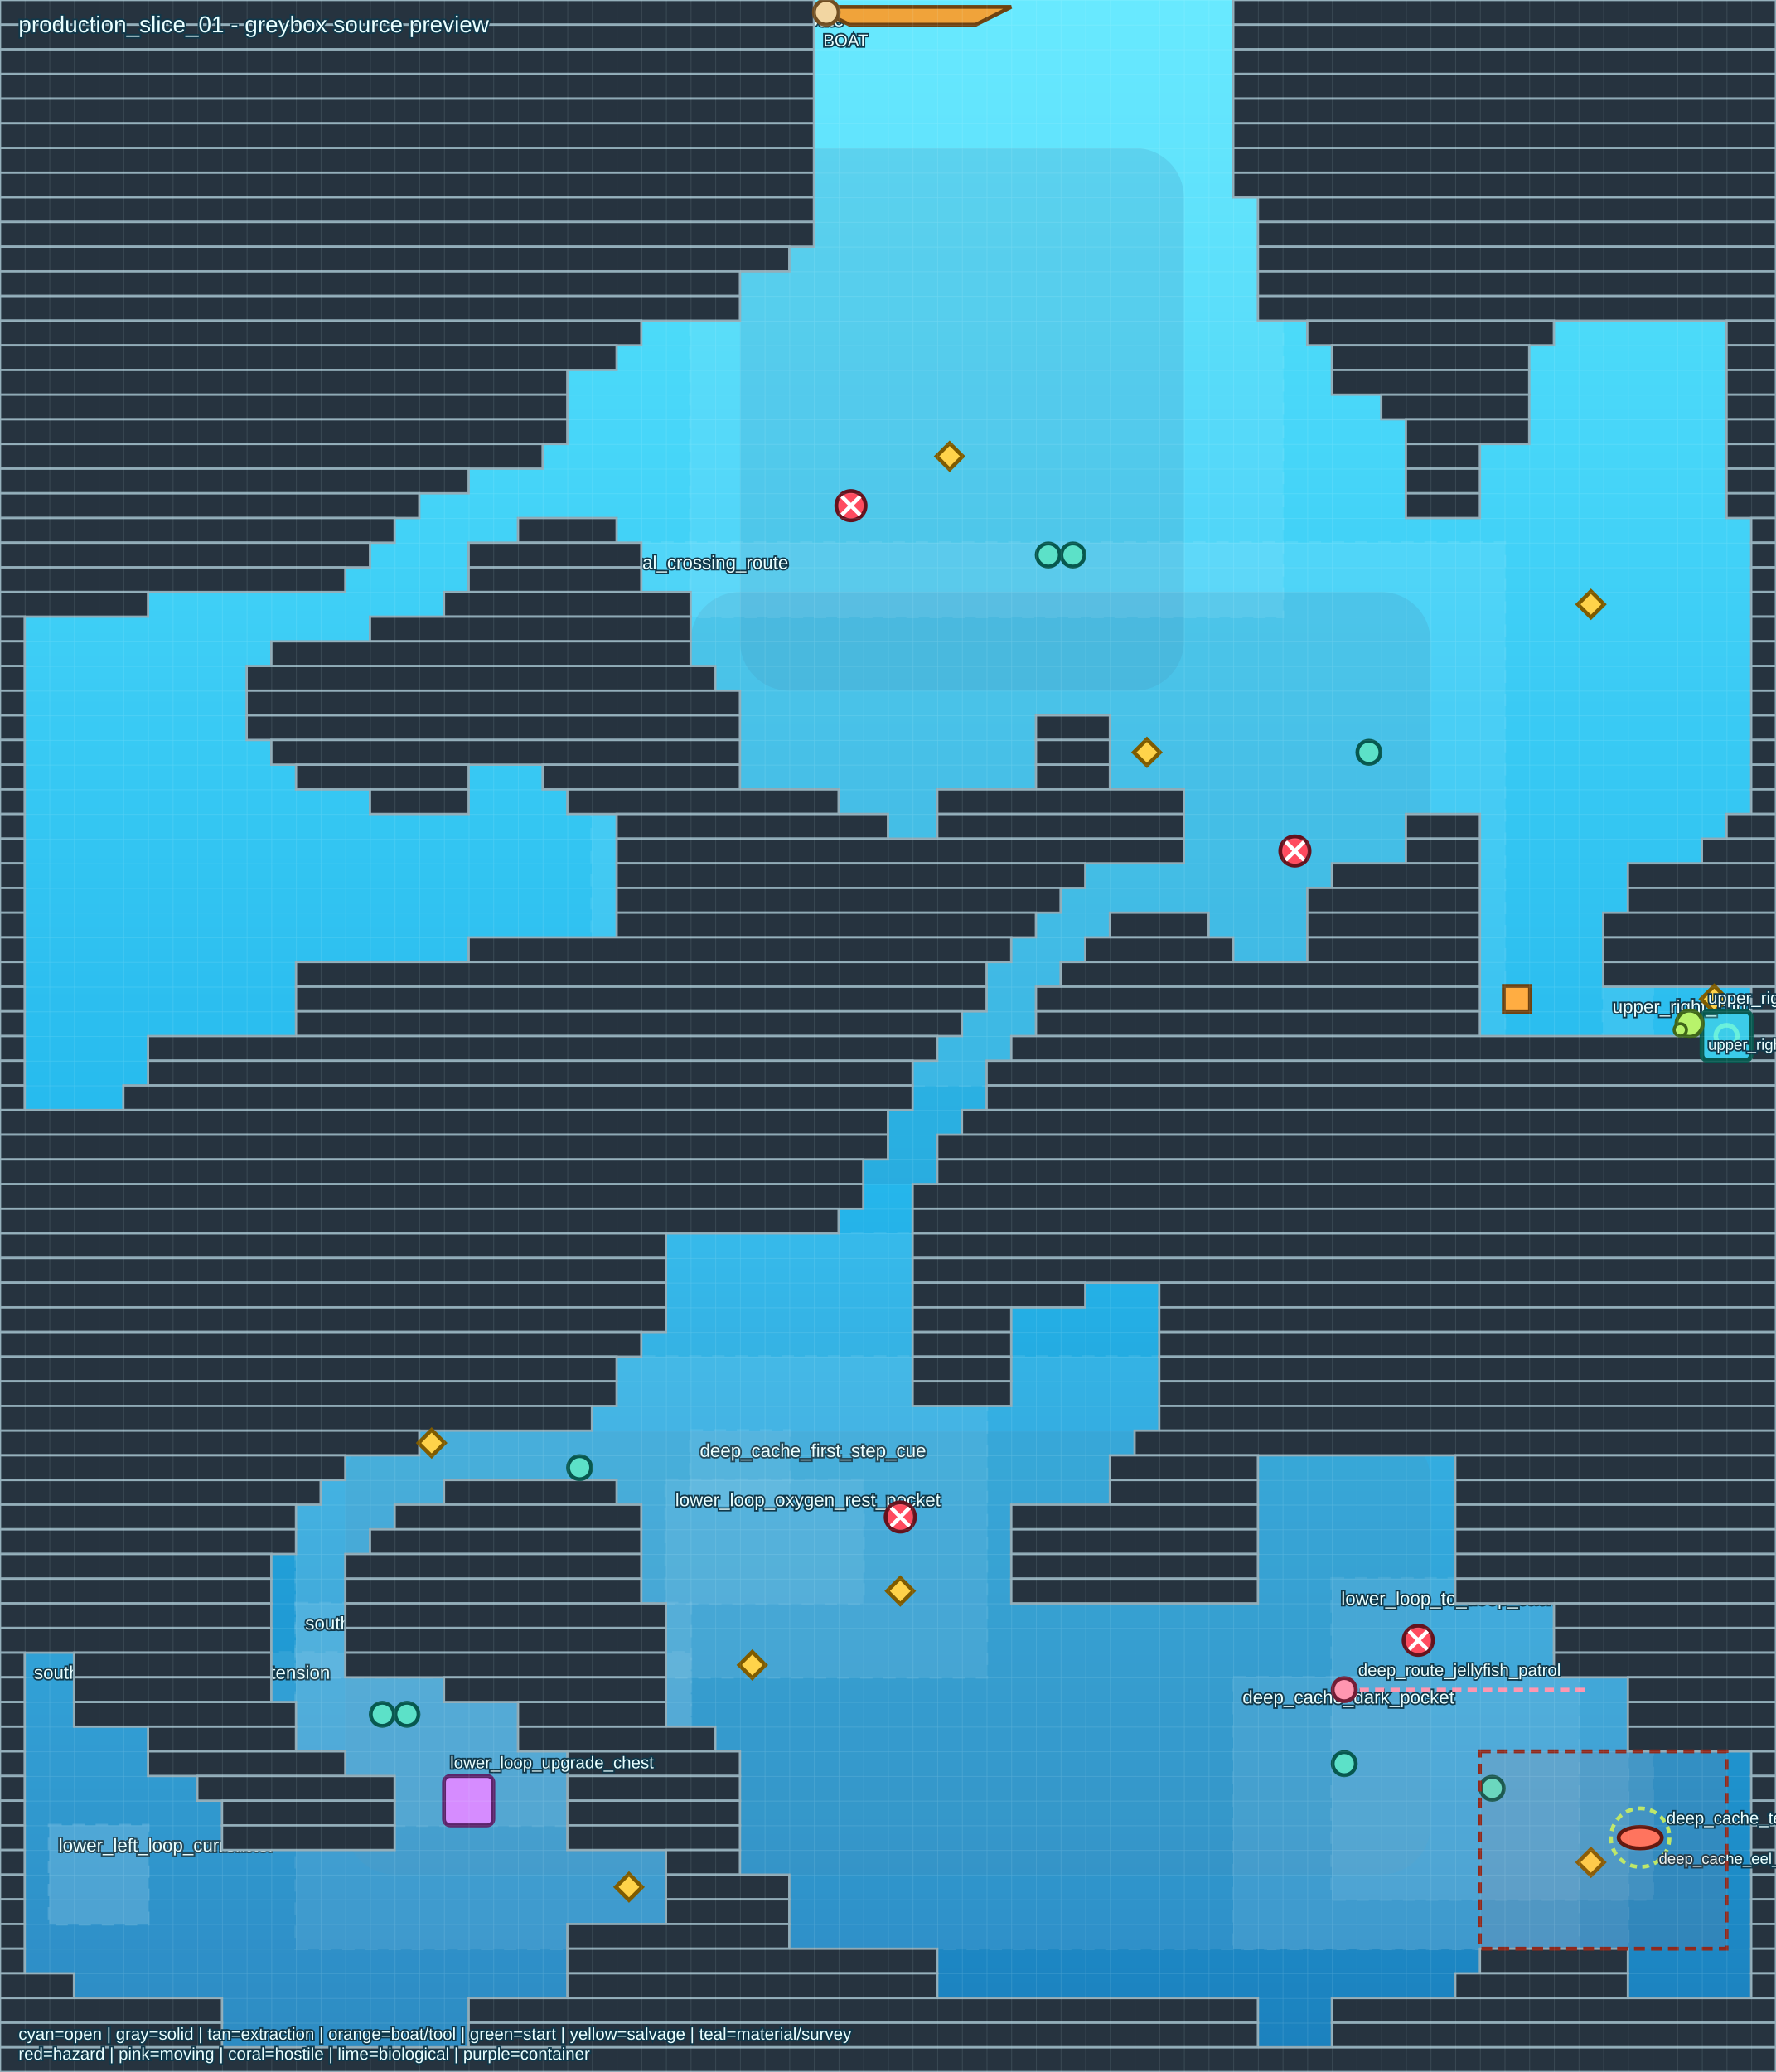
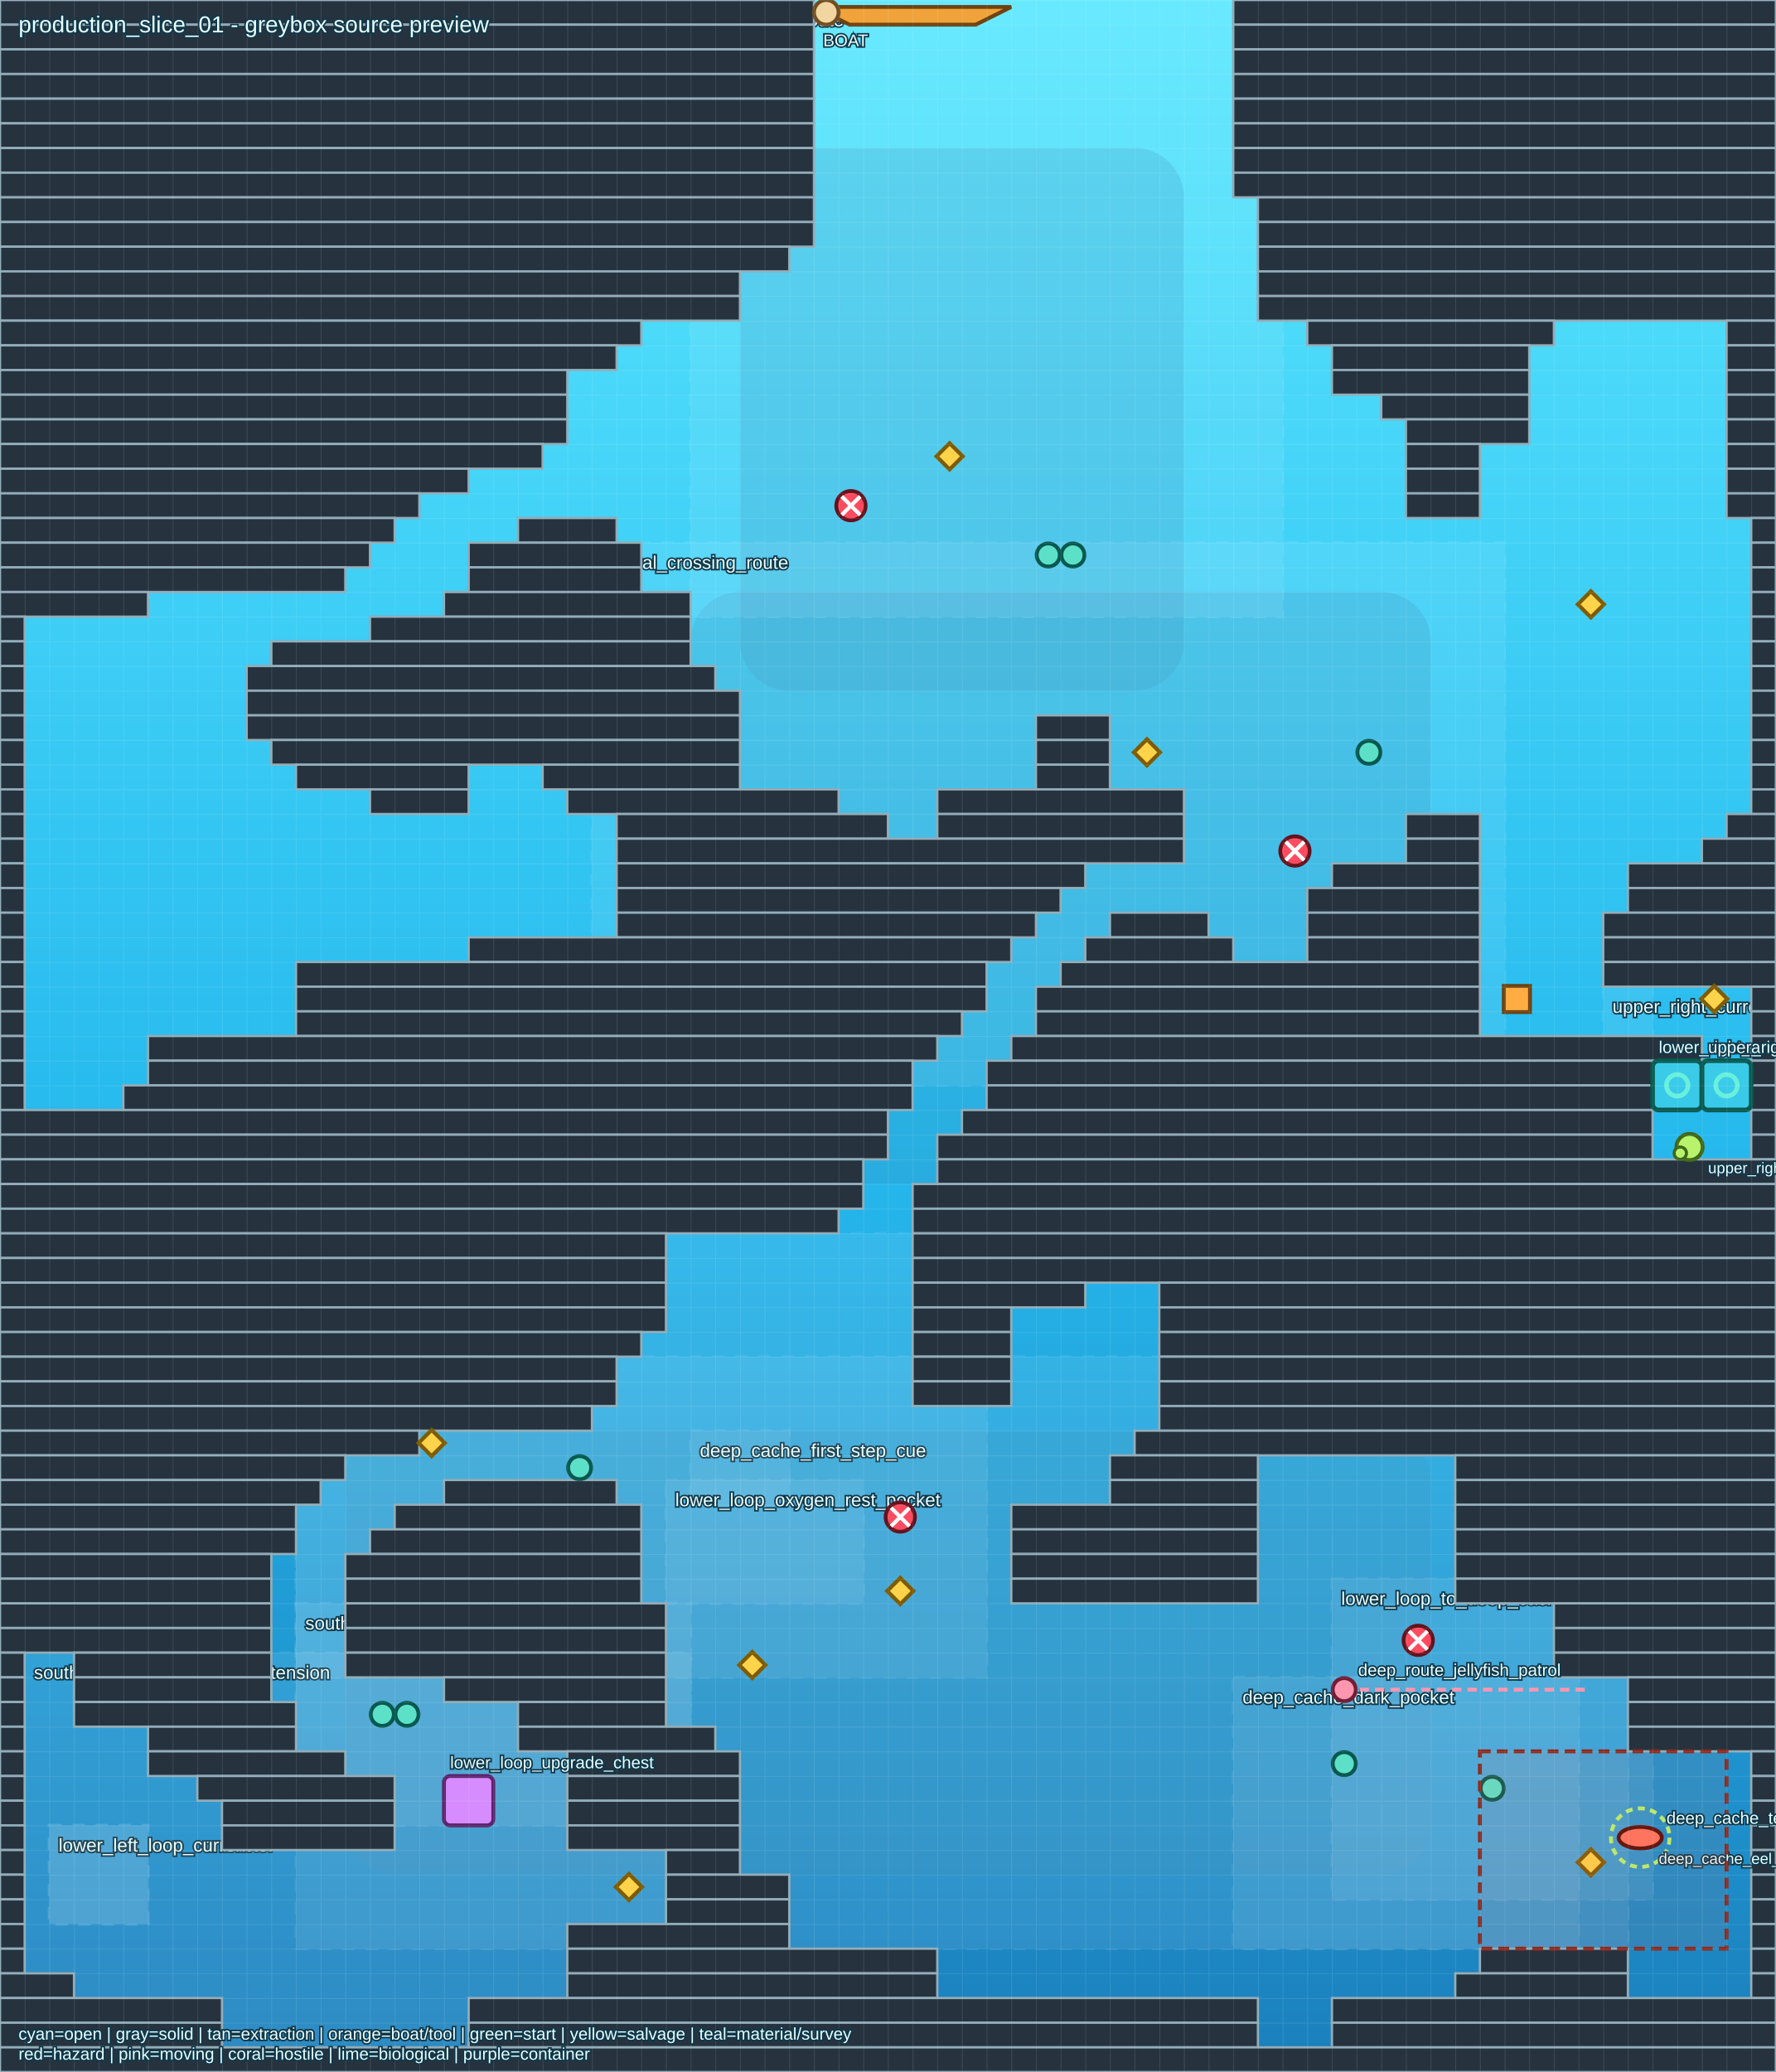
<svg xmlns="http://www.w3.org/2000/svg" viewBox="0 0 2304 2688" width="2304" height="2688">
  <defs>
    <linearGradient id="water" x1="0" y1="0" x2="0" y2="1">
      <stop offset="0%" stop-color="#4ee6ff" />
      <stop offset="55%" stop-color="#13b3ec" />
      <stop offset="100%" stop-color="#0874b7" />
    </linearGradient>
    <pattern id="grid" width="32" height="32" patternUnits="userSpaceOnUse">
      <path d="M 32 0 L 0 0 0 32" fill="none" stroke="#d8f7ff" stroke-width="1" opacity="0.22" />
    </pattern>
  </defs>
  <rect x="0" y="0" width="2304" height="2688" fill="url(#water)" />
  <rect x="960" y="192" width="576" height="704" rx="64" fill="#237fad" opacity="0.22" />
  <rect x="896" y="768" width="960" height="768" rx="64" fill="#237fad" opacity="0.22" />
  <rect x="448" y="1856" width="1408" height="576" rx="64" fill="#237fad" opacity="0.22" />
  <rect x="0" y="0" width="2304" height="2688" fill="#ffffff" opacity="0.08" stroke="#ffffff" stroke-width="4" stroke-dasharray="16 14" />
  <text x="12.0" y="34.0" fill="#eaffff" font-family="Arial, sans-serif" font-size="24" paint-order="stroke" stroke="#10384a" stroke-width="4">production_slice_bounds</text>
  <rect x="896" y="0" width="768" height="800" fill="#ffffff" opacity="0.08" stroke="#ffffff" stroke-width="4" stroke-dasharray="16 14" />
  <text x="908.0" y="34.0" fill="#eaffff" font-family="Arial, sans-serif" font-size="24" paint-order="stroke" stroke="#10384a" stroke-width="4">entry_shaft_route</text>
  <rect x="768" y="704" width="1184" height="704" fill="#ffffff" opacity="0.08" stroke="#ffffff" stroke-width="4" stroke-dasharray="16 14" />
  <text x="780.0" y="738.0" fill="#eaffff" font-family="Arial, sans-serif" font-size="24" paint-order="stroke" stroke="#10384a" stroke-width="4">central_crossing_route</text>
  <rect x="384" y="1760" width="1664" height="768" fill="#ffffff" opacity="0.08" stroke="#ffffff" stroke-width="4" stroke-dasharray="16 14" />
  <text x="396.0" y="1794.0" fill="#eaffff" font-family="Arial, sans-serif" font-size="24" paint-order="stroke" stroke="#10384a" stroke-width="4">lower_loop_route</text>
  <rect x="64" y="2368" width="128" height="128" fill="#ffffff" opacity="0.08" stroke="#ffffff" stroke-width="4" stroke-dasharray="16 14" />
  <text x="76.0" y="2402.0" fill="#eaffff" font-family="Arial, sans-serif" font-size="24" paint-order="stroke" stroke="#10384a" stroke-width="4">lower_left_loop_connector</text>
  <rect x="64" y="2368" width="128" height="128" fill="#ffffff" opacity="0.08" stroke="#ffffff" stroke-width="4" stroke-dasharray="16 14" />
  <text x="76.0" y="2402.0" fill="#eaffff" font-family="Arial, sans-serif" font-size="24" paint-order="stroke" stroke="#10384a" stroke-width="4">lower_left_loop_current</text>
  <rect x="2080" y="1280" width="64" height="64" fill="#ffffff" opacity="0.08" stroke="#ffffff" stroke-width="4" stroke-dasharray="16 14" />
  <text x="2092.0" y="1314.0" fill="#eaffff" font-family="Arial, sans-serif" font-size="24" paint-order="stroke" stroke="#10384a" stroke-width="4">upper_right_current_pocket_gate</text>
  <rect x="896" y="1856" width="128" height="96" fill="#ffffff" opacity="0.08" stroke="#ffffff" stroke-width="4" stroke-dasharray="16 14" />
  <text x="908.0" y="1890.0" fill="#eaffff" font-family="Arial, sans-serif" font-size="24" paint-order="stroke" stroke="#10384a" stroke-width="4">deep_cache_first_step_cue</text>
  <rect x="384" y="1600" width="896" height="576" fill="#ffffff" opacity="0.08" stroke="#ffffff" stroke-width="4" stroke-dasharray="16 14" />
  <text x="396.0" y="1634.0" fill="#eaffff" font-family="Arial, sans-serif" font-size="24" paint-order="stroke" stroke="#10384a" stroke-width="4">return_pressure_to_boat</text>
  <rect x="864" y="1920" width="256" height="160" fill="#ffffff" opacity="0.08" stroke="#ffffff" stroke-width="4" stroke-dasharray="16 14" />
  <text x="876.0" y="1954.0" fill="#eaffff" font-family="Arial, sans-serif" font-size="24" paint-order="stroke" stroke="#10384a" stroke-width="4">lower_loop_oxygen_rest_pocket</text>
  <rect x="32" y="2144" width="864" height="512" fill="#ffffff" opacity="0.08" stroke="#ffffff" stroke-width="4" stroke-dasharray="16 14" />
  <text x="44.0" y="2178.0" fill="#eaffff" font-family="Arial, sans-serif" font-size="24" paint-order="stroke" stroke="#10384a" stroke-width="4">southwest_return_pocket_extension</text>
  <rect x="384" y="2080" width="512" height="288" fill="#ffffff" opacity="0.08" stroke="#ffffff" stroke-width="4" stroke-dasharray="16 14" />
  <text x="396.0" y="2114.0" fill="#eaffff" font-family="Arial, sans-serif" font-size="24" paint-order="stroke" stroke="#10384a" stroke-width="4">southwest_pocket_pre_pickup_cue</text>
  <rect x="1728" y="2048" width="416" height="416" fill="#ffffff" opacity="0.08" stroke="#ffffff" stroke-width="4" stroke-dasharray="16 14" />
  <text x="1740.0" y="2082.0" fill="#eaffff" font-family="Arial, sans-serif" font-size="24" paint-order="stroke" stroke="#10384a" stroke-width="4">lower_loop_to_deep_cache_pressure</text>
  <rect x="1600" y="2176" width="512" height="352" fill="#ffffff" opacity="0.08" stroke="#ffffff" stroke-width="4" stroke-dasharray="16 14" />
  <text x="1612.0" y="2210.0" fill="#eaffff" font-family="Arial, sans-serif" font-size="24" paint-order="stroke" stroke="#10384a" stroke-width="4">deep_cache_dark_pocket</text>
  <rect x="0" y="0" width="1056" height="32" fill="#26333f" stroke="#8ea9b5" stroke-width="3" />
  <rect x="1600" y="0" width="704" height="32" fill="#26333f" stroke="#8ea9b5" stroke-width="3" />
  <rect x="0" y="32" width="1056" height="32" fill="#26333f" stroke="#8ea9b5" stroke-width="3" />
  <rect x="1600" y="32" width="704" height="32" fill="#26333f" stroke="#8ea9b5" stroke-width="3" />
  <rect x="0" y="64" width="1056" height="32" fill="#26333f" stroke="#8ea9b5" stroke-width="3" />
  <rect x="1600" y="64" width="704" height="32" fill="#26333f" stroke="#8ea9b5" stroke-width="3" />
  <rect x="0" y="96" width="1056" height="32" fill="#26333f" stroke="#8ea9b5" stroke-width="3" />
  <rect x="1600" y="96" width="704" height="32" fill="#26333f" stroke="#8ea9b5" stroke-width="3" />
  <rect x="0" y="128" width="1056" height="32" fill="#26333f" stroke="#8ea9b5" stroke-width="3" />
  <rect x="1600" y="128" width="704" height="32" fill="#26333f" stroke="#8ea9b5" stroke-width="3" />
  <rect x="0" y="160" width="1056" height="32" fill="#26333f" stroke="#8ea9b5" stroke-width="3" />
  <rect x="1600" y="160" width="704" height="32" fill="#26333f" stroke="#8ea9b5" stroke-width="3" />
  <rect x="0" y="192" width="1056" height="32" fill="#26333f" stroke="#8ea9b5" stroke-width="3" />
  <rect x="1600" y="192" width="704" height="32" fill="#26333f" stroke="#8ea9b5" stroke-width="3" />
  <rect x="0" y="224" width="1056" height="32" fill="#26333f" stroke="#8ea9b5" stroke-width="3" />
  <rect x="1600" y="224" width="704" height="32" fill="#26333f" stroke="#8ea9b5" stroke-width="3" />
  <rect x="0" y="256" width="1056" height="32" fill="#26333f" stroke="#8ea9b5" stroke-width="3" />
  <rect x="1632" y="256" width="672" height="32" fill="#26333f" stroke="#8ea9b5" stroke-width="3" />
  <rect x="0" y="288" width="1056" height="32" fill="#26333f" stroke="#8ea9b5" stroke-width="3" />
  <rect x="1632" y="288" width="672" height="32" fill="#26333f" stroke="#8ea9b5" stroke-width="3" />
  <rect x="0" y="320" width="1024" height="32" fill="#26333f" stroke="#8ea9b5" stroke-width="3" />
  <rect x="1632" y="320" width="672" height="32" fill="#26333f" stroke="#8ea9b5" stroke-width="3" />
  <rect x="0" y="352" width="960" height="32" fill="#26333f" stroke="#8ea9b5" stroke-width="3" />
  <rect x="1632" y="352" width="672" height="32" fill="#26333f" stroke="#8ea9b5" stroke-width="3" />
  <rect x="0" y="384" width="960" height="32" fill="#26333f" stroke="#8ea9b5" stroke-width="3" />
  <rect x="1632" y="384" width="672" height="32" fill="#26333f" stroke="#8ea9b5" stroke-width="3" />
  <rect x="0" y="416" width="832" height="32" fill="#26333f" stroke="#8ea9b5" stroke-width="3" />
  <rect x="1696" y="416" width="320" height="32" fill="#26333f" stroke="#8ea9b5" stroke-width="3" />
  <rect x="2240" y="416" width="64" height="32" fill="#26333f" stroke="#8ea9b5" stroke-width="3" />
  <rect x="0" y="448" width="800" height="32" fill="#26333f" stroke="#8ea9b5" stroke-width="3" />
  <rect x="1728" y="448" width="256" height="32" fill="#26333f" stroke="#8ea9b5" stroke-width="3" />
  <rect x="2240" y="448" width="64" height="32" fill="#26333f" stroke="#8ea9b5" stroke-width="3" />
  <rect x="0" y="480" width="736" height="32" fill="#26333f" stroke="#8ea9b5" stroke-width="3" />
  <rect x="1728" y="480" width="256" height="32" fill="#26333f" stroke="#8ea9b5" stroke-width="3" />
  <rect x="2240" y="480" width="64" height="32" fill="#26333f" stroke="#8ea9b5" stroke-width="3" />
  <rect x="0" y="512" width="736" height="32" fill="#26333f" stroke="#8ea9b5" stroke-width="3" />
  <rect x="1792" y="512" width="192" height="32" fill="#26333f" stroke="#8ea9b5" stroke-width="3" />
  <rect x="2240" y="512" width="64" height="32" fill="#26333f" stroke="#8ea9b5" stroke-width="3" />
  <rect x="0" y="544" width="736" height="32" fill="#26333f" stroke="#8ea9b5" stroke-width="3" />
  <rect x="1824" y="544" width="160" height="32" fill="#26333f" stroke="#8ea9b5" stroke-width="3" />
  <rect x="2240" y="544" width="64" height="32" fill="#26333f" stroke="#8ea9b5" stroke-width="3" />
  <rect x="0" y="576" width="704" height="32" fill="#26333f" stroke="#8ea9b5" stroke-width="3" />
  <rect x="1824" y="576" width="96" height="32" fill="#26333f" stroke="#8ea9b5" stroke-width="3" />
  <rect x="2240" y="576" width="64" height="32" fill="#26333f" stroke="#8ea9b5" stroke-width="3" />
  <rect x="0" y="608" width="608" height="32" fill="#26333f" stroke="#8ea9b5" stroke-width="3" />
  <rect x="1824" y="608" width="96" height="32" fill="#26333f" stroke="#8ea9b5" stroke-width="3" />
  <rect x="2240" y="608" width="64" height="32" fill="#26333f" stroke="#8ea9b5" stroke-width="3" />
  <rect x="0" y="640" width="544" height="32" fill="#26333f" stroke="#8ea9b5" stroke-width="3" />
  <rect x="1824" y="640" width="96" height="32" fill="#26333f" stroke="#8ea9b5" stroke-width="3" />
  <rect x="2240" y="640" width="64" height="32" fill="#26333f" stroke="#8ea9b5" stroke-width="3" />
  <rect x="0" y="672" width="512" height="32" fill="#26333f" stroke="#8ea9b5" stroke-width="3" />
  <rect x="672" y="672" width="128" height="32" fill="#26333f" stroke="#8ea9b5" stroke-width="3" />
  <rect x="2272" y="672" width="32" height="32" fill="#26333f" stroke="#8ea9b5" stroke-width="3" />
  <rect x="0" y="704" width="480" height="32" fill="#26333f" stroke="#8ea9b5" stroke-width="3" />
  <rect x="608" y="704" width="224" height="32" fill="#26333f" stroke="#8ea9b5" stroke-width="3" />
  <rect x="2272" y="704" width="32" height="32" fill="#26333f" stroke="#8ea9b5" stroke-width="3" />
  <rect x="0" y="736" width="448" height="32" fill="#26333f" stroke="#8ea9b5" stroke-width="3" />
  <rect x="608" y="736" width="224" height="32" fill="#26333f" stroke="#8ea9b5" stroke-width="3" />
  <rect x="2272" y="736" width="32" height="32" fill="#26333f" stroke="#8ea9b5" stroke-width="3" />
  <rect x="0" y="768" width="192" height="32" fill="#26333f" stroke="#8ea9b5" stroke-width="3" />
  <rect x="576" y="768" width="320" height="32" fill="#26333f" stroke="#8ea9b5" stroke-width="3" />
  <rect x="2272" y="768" width="32" height="32" fill="#26333f" stroke="#8ea9b5" stroke-width="3" />
  <rect x="0" y="800" width="32" height="32" fill="#26333f" stroke="#8ea9b5" stroke-width="3" />
  <rect x="480" y="800" width="416" height="32" fill="#26333f" stroke="#8ea9b5" stroke-width="3" />
  <rect x="2272" y="800" width="32" height="32" fill="#26333f" stroke="#8ea9b5" stroke-width="3" />
  <rect x="0" y="832" width="32" height="32" fill="#26333f" stroke="#8ea9b5" stroke-width="3" />
  <rect x="352" y="832" width="544" height="32" fill="#26333f" stroke="#8ea9b5" stroke-width="3" />
  <rect x="2272" y="832" width="32" height="32" fill="#26333f" stroke="#8ea9b5" stroke-width="3" />
  <rect x="0" y="864" width="32" height="32" fill="#26333f" stroke="#8ea9b5" stroke-width="3" />
  <rect x="320" y="864" width="608" height="32" fill="#26333f" stroke="#8ea9b5" stroke-width="3" />
  <rect x="2272" y="864" width="32" height="32" fill="#26333f" stroke="#8ea9b5" stroke-width="3" />
  <rect x="0" y="896" width="32" height="32" fill="#26333f" stroke="#8ea9b5" stroke-width="3" />
  <rect x="320" y="896" width="640" height="32" fill="#26333f" stroke="#8ea9b5" stroke-width="3" />
  <rect x="2272" y="896" width="32" height="32" fill="#26333f" stroke="#8ea9b5" stroke-width="3" />
  <rect x="0" y="928" width="32" height="32" fill="#26333f" stroke="#8ea9b5" stroke-width="3" />
  <rect x="320" y="928" width="640" height="32" fill="#26333f" stroke="#8ea9b5" stroke-width="3" />
  <rect x="1344" y="928" width="96" height="32" fill="#26333f" stroke="#8ea9b5" stroke-width="3" />
  <rect x="2272" y="928" width="32" height="32" fill="#26333f" stroke="#8ea9b5" stroke-width="3" />
  <rect x="0" y="960" width="32" height="32" fill="#26333f" stroke="#8ea9b5" stroke-width="3" />
  <rect x="352" y="960" width="608" height="32" fill="#26333f" stroke="#8ea9b5" stroke-width="3" />
  <rect x="1344" y="960" width="96" height="32" fill="#26333f" stroke="#8ea9b5" stroke-width="3" />
  <rect x="2272" y="960" width="32" height="32" fill="#26333f" stroke="#8ea9b5" stroke-width="3" />
  <rect x="0" y="992" width="32" height="32" fill="#26333f" stroke="#8ea9b5" stroke-width="3" />
  <rect x="384" y="992" width="224" height="32" fill="#26333f" stroke="#8ea9b5" stroke-width="3" />
  <rect x="704" y="992" width="256" height="32" fill="#26333f" stroke="#8ea9b5" stroke-width="3" />
  <rect x="1344" y="992" width="96" height="32" fill="#26333f" stroke="#8ea9b5" stroke-width="3" />
  <rect x="2272" y="992" width="32" height="32" fill="#26333f" stroke="#8ea9b5" stroke-width="3" />
  <rect x="0" y="1024" width="32" height="32" fill="#26333f" stroke="#8ea9b5" stroke-width="3" />
  <rect x="480" y="1024" width="128" height="32" fill="#26333f" stroke="#8ea9b5" stroke-width="3" />
  <rect x="736" y="1024" width="352" height="32" fill="#26333f" stroke="#8ea9b5" stroke-width="3" />
  <rect x="1216" y="1024" width="320" height="32" fill="#26333f" stroke="#8ea9b5" stroke-width="3" />
  <rect x="2272" y="1024" width="32" height="32" fill="#26333f" stroke="#8ea9b5" stroke-width="3" />
  <rect x="0" y="1056" width="32" height="32" fill="#26333f" stroke="#8ea9b5" stroke-width="3" />
  <rect x="800" y="1056" width="352" height="32" fill="#26333f" stroke="#8ea9b5" stroke-width="3" />
  <rect x="1216" y="1056" width="320" height="32" fill="#26333f" stroke="#8ea9b5" stroke-width="3" />
  <rect x="1824" y="1056" width="96" height="32" fill="#26333f" stroke="#8ea9b5" stroke-width="3" />
  <rect x="2240" y="1056" width="64" height="32" fill="#26333f" stroke="#8ea9b5" stroke-width="3" />
  <rect x="0" y="1088" width="32" height="32" fill="#26333f" stroke="#8ea9b5" stroke-width="3" />
  <rect x="800" y="1088" width="736" height="32" fill="#26333f" stroke="#8ea9b5" stroke-width="3" />
  <rect x="1824" y="1088" width="96" height="32" fill="#26333f" stroke="#8ea9b5" stroke-width="3" />
  <rect x="2208" y="1088" width="96" height="32" fill="#26333f" stroke="#8ea9b5" stroke-width="3" />
  <rect x="0" y="1120" width="32" height="32" fill="#26333f" stroke="#8ea9b5" stroke-width="3" />
  <rect x="800" y="1120" width="608" height="32" fill="#26333f" stroke="#8ea9b5" stroke-width="3" />
  <rect x="1728" y="1120" width="192" height="32" fill="#26333f" stroke="#8ea9b5" stroke-width="3" />
  <rect x="2112" y="1120" width="192" height="32" fill="#26333f" stroke="#8ea9b5" stroke-width="3" />
  <rect x="0" y="1152" width="32" height="32" fill="#26333f" stroke="#8ea9b5" stroke-width="3" />
  <rect x="800" y="1152" width="576" height="32" fill="#26333f" stroke="#8ea9b5" stroke-width="3" />
  <rect x="1696" y="1152" width="224" height="32" fill="#26333f" stroke="#8ea9b5" stroke-width="3" />
  <rect x="2112" y="1152" width="192" height="32" fill="#26333f" stroke="#8ea9b5" stroke-width="3" />
  <rect x="0" y="1184" width="32" height="32" fill="#26333f" stroke="#8ea9b5" stroke-width="3" />
  <rect x="800" y="1184" width="544" height="32" fill="#26333f" stroke="#8ea9b5" stroke-width="3" />
  <rect x="1440" y="1184" width="128" height="32" fill="#26333f" stroke="#8ea9b5" stroke-width="3" />
  <rect x="1696" y="1184" width="224" height="32" fill="#26333f" stroke="#8ea9b5" stroke-width="3" />
  <rect x="2080" y="1184" width="224" height="32" fill="#26333f" stroke="#8ea9b5" stroke-width="3" />
  <rect x="0" y="1216" width="32" height="32" fill="#26333f" stroke="#8ea9b5" stroke-width="3" />
  <rect x="608" y="1216" width="704" height="32" fill="#26333f" stroke="#8ea9b5" stroke-width="3" />
  <rect x="1408" y="1216" width="192" height="32" fill="#26333f" stroke="#8ea9b5" stroke-width="3" />
  <rect x="1696" y="1216" width="224" height="32" fill="#26333f" stroke="#8ea9b5" stroke-width="3" />
  <rect x="2080" y="1216" width="224" height="32" fill="#26333f" stroke="#8ea9b5" stroke-width="3" />
  <rect x="0" y="1248" width="32" height="32" fill="#26333f" stroke="#8ea9b5" stroke-width="3" />
  <rect x="384" y="1248" width="896" height="32" fill="#26333f" stroke="#8ea9b5" stroke-width="3" />
  <rect x="1376" y="1248" width="544" height="32" fill="#26333f" stroke="#8ea9b5" stroke-width="3" />
  <rect x="2080" y="1248" width="224" height="32" fill="#26333f" stroke="#8ea9b5" stroke-width="3" />
  <rect x="0" y="1280" width="32" height="32" fill="#26333f" stroke="#8ea9b5" stroke-width="3" />
  <rect x="384" y="1280" width="896" height="32" fill="#26333f" stroke="#8ea9b5" stroke-width="3" />
  <rect x="1344" y="1280" width="576" height="32" fill="#26333f" stroke="#8ea9b5" stroke-width="3" />
  <rect x="2272" y="1280" width="32" height="32" fill="#26333f" stroke="#8ea9b5" stroke-width="3" />
  <rect x="0" y="1312" width="32" height="32" fill="#26333f" stroke="#8ea9b5" stroke-width="3" />
  <rect x="384" y="1312" width="864" height="32" fill="#26333f" stroke="#8ea9b5" stroke-width="3" />
  <rect x="1344" y="1312" width="576" height="32" fill="#26333f" stroke="#8ea9b5" stroke-width="3" />
  <rect x="2272" y="1312" width="32" height="32" fill="#26333f" stroke="#8ea9b5" stroke-width="3" />
  <rect x="0" y="1344" width="32" height="32" fill="#26333f" stroke="#8ea9b5" stroke-width="3" />
  <rect x="192" y="1344" width="1024" height="32" fill="#26333f" stroke="#8ea9b5" stroke-width="3" />
  <rect x="1312" y="1344" width="896" height="32" fill="#26333f" stroke="#8ea9b5" stroke-width="3" />
  <rect x="2272" y="1344" width="32" height="32" fill="#26333f" stroke="#8ea9b5" stroke-width="3" />
  <rect x="0" y="1376" width="32" height="32" fill="#26333f" stroke="#8ea9b5" stroke-width="3" />
  <rect x="192" y="1376" width="992" height="32" fill="#26333f" stroke="#8ea9b5" stroke-width="3" />
-   <rect x="1280" y="1376" width="1024" height="32" fill="#26333f" stroke="#8ea9b5" stroke-width="3" />
+   <rect x="1280" y="1376" width="864" height="32" fill="#26333f" stroke="#8ea9b5" stroke-width="3" />
+   <rect x="2272" y="1376" width="32" height="32" fill="#26333f" stroke="#8ea9b5" stroke-width="3" />
  <rect x="0" y="1408" width="32" height="32" fill="#26333f" stroke="#8ea9b5" stroke-width="3" />
  <rect x="160" y="1408" width="1024" height="32" fill="#26333f" stroke="#8ea9b5" stroke-width="3" />
-   <rect x="1280" y="1408" width="1024" height="32" fill="#26333f" stroke="#8ea9b5" stroke-width="3" />
+   <rect x="1280" y="1408" width="864" height="32" fill="#26333f" stroke="#8ea9b5" stroke-width="3" />
+   <rect x="2272" y="1408" width="32" height="32" fill="#26333f" stroke="#8ea9b5" stroke-width="3" />
  <rect x="0" y="1440" width="1152" height="32" fill="#26333f" stroke="#8ea9b5" stroke-width="3" />
-   <rect x="1248" y="1440" width="1056" height="32" fill="#26333f" stroke="#8ea9b5" stroke-width="3" />
+   <rect x="1248" y="1440" width="896" height="32" fill="#26333f" stroke="#8ea9b5" stroke-width="3" />
+   <rect x="2272" y="1440" width="32" height="32" fill="#26333f" stroke="#8ea9b5" stroke-width="3" />
  <rect x="0" y="1472" width="1152" height="32" fill="#26333f" stroke="#8ea9b5" stroke-width="3" />
-   <rect x="1216" y="1472" width="1088" height="32" fill="#26333f" stroke="#8ea9b5" stroke-width="3" />
+   <rect x="1216" y="1472" width="928" height="32" fill="#26333f" stroke="#8ea9b5" stroke-width="3" />
+   <rect x="2272" y="1472" width="32" height="32" fill="#26333f" stroke="#8ea9b5" stroke-width="3" />
  <rect x="0" y="1504" width="1120" height="32" fill="#26333f" stroke="#8ea9b5" stroke-width="3" />
  <rect x="1216" y="1504" width="1088" height="32" fill="#26333f" stroke="#8ea9b5" stroke-width="3" />
  <rect x="0" y="1536" width="1120" height="32" fill="#26333f" stroke="#8ea9b5" stroke-width="3" />
  <rect x="1184" y="1536" width="1120" height="32" fill="#26333f" stroke="#8ea9b5" stroke-width="3" />
  <rect x="0" y="1568" width="1088" height="32" fill="#26333f" stroke="#8ea9b5" stroke-width="3" />
  <rect x="1184" y="1568" width="1120" height="32" fill="#26333f" stroke="#8ea9b5" stroke-width="3" />
  <rect x="0" y="1600" width="864" height="32" fill="#26333f" stroke="#8ea9b5" stroke-width="3" />
  <rect x="1184" y="1600" width="1120" height="32" fill="#26333f" stroke="#8ea9b5" stroke-width="3" />
  <rect x="0" y="1632" width="864" height="32" fill="#26333f" stroke="#8ea9b5" stroke-width="3" />
  <rect x="1184" y="1632" width="1120" height="32" fill="#26333f" stroke="#8ea9b5" stroke-width="3" />
  <rect x="0" y="1664" width="864" height="32" fill="#26333f" stroke="#8ea9b5" stroke-width="3" />
  <rect x="1184" y="1664" width="224" height="32" fill="#26333f" stroke="#8ea9b5" stroke-width="3" />
  <rect x="1504" y="1664" width="800" height="32" fill="#26333f" stroke="#8ea9b5" stroke-width="3" />
  <rect x="0" y="1696" width="864" height="32" fill="#26333f" stroke="#8ea9b5" stroke-width="3" />
  <rect x="1184" y="1696" width="128" height="32" fill="#26333f" stroke="#8ea9b5" stroke-width="3" />
  <rect x="1504" y="1696" width="800" height="32" fill="#26333f" stroke="#8ea9b5" stroke-width="3" />
  <rect x="0" y="1728" width="832" height="32" fill="#26333f" stroke="#8ea9b5" stroke-width="3" />
  <rect x="1184" y="1728" width="128" height="32" fill="#26333f" stroke="#8ea9b5" stroke-width="3" />
  <rect x="1504" y="1728" width="800" height="32" fill="#26333f" stroke="#8ea9b5" stroke-width="3" />
  <rect x="0" y="1760" width="800" height="32" fill="#26333f" stroke="#8ea9b5" stroke-width="3" />
  <rect x="1184" y="1760" width="128" height="32" fill="#26333f" stroke="#8ea9b5" stroke-width="3" />
  <rect x="1504" y="1760" width="800" height="32" fill="#26333f" stroke="#8ea9b5" stroke-width="3" />
  <rect x="0" y="1792" width="800" height="32" fill="#26333f" stroke="#8ea9b5" stroke-width="3" />
  <rect x="1184" y="1792" width="128" height="32" fill="#26333f" stroke="#8ea9b5" stroke-width="3" />
  <rect x="1504" y="1792" width="800" height="32" fill="#26333f" stroke="#8ea9b5" stroke-width="3" />
  <rect x="0" y="1824" width="768" height="32" fill="#26333f" stroke="#8ea9b5" stroke-width="3" />
  <rect x="1504" y="1824" width="800" height="32" fill="#26333f" stroke="#8ea9b5" stroke-width="3" />
  <rect x="0" y="1856" width="544" height="32" fill="#26333f" stroke="#8ea9b5" stroke-width="3" />
  <rect x="1472" y="1856" width="832" height="32" fill="#26333f" stroke="#8ea9b5" stroke-width="3" />
  <rect x="0" y="1888" width="448" height="32" fill="#26333f" stroke="#8ea9b5" stroke-width="3" />
  <rect x="1440" y="1888" width="192" height="32" fill="#26333f" stroke="#8ea9b5" stroke-width="3" />
  <rect x="1888" y="1888" width="416" height="32" fill="#26333f" stroke="#8ea9b5" stroke-width="3" />
  <rect x="0" y="1920" width="416" height="32" fill="#26333f" stroke="#8ea9b5" stroke-width="3" />
  <rect x="576" y="1920" width="224" height="32" fill="#26333f" stroke="#8ea9b5" stroke-width="3" />
  <rect x="1440" y="1920" width="192" height="32" fill="#26333f" stroke="#8ea9b5" stroke-width="3" />
  <rect x="1888" y="1920" width="416" height="32" fill="#26333f" stroke="#8ea9b5" stroke-width="3" />
  <rect x="0" y="1952" width="384" height="32" fill="#26333f" stroke="#8ea9b5" stroke-width="3" />
  <rect x="512" y="1952" width="320" height="32" fill="#26333f" stroke="#8ea9b5" stroke-width="3" />
  <rect x="1312" y="1952" width="320" height="32" fill="#26333f" stroke="#8ea9b5" stroke-width="3" />
  <rect x="1888" y="1952" width="416" height="32" fill="#26333f" stroke="#8ea9b5" stroke-width="3" />
  <rect x="0" y="1984" width="384" height="32" fill="#26333f" stroke="#8ea9b5" stroke-width="3" />
  <rect x="480" y="1984" width="352" height="32" fill="#26333f" stroke="#8ea9b5" stroke-width="3" />
  <rect x="1312" y="1984" width="320" height="32" fill="#26333f" stroke="#8ea9b5" stroke-width="3" />
  <rect x="1888" y="1984" width="416" height="32" fill="#26333f" stroke="#8ea9b5" stroke-width="3" />
  <rect x="0" y="2016" width="352" height="32" fill="#26333f" stroke="#8ea9b5" stroke-width="3" />
  <rect x="448" y="2016" width="384" height="32" fill="#26333f" stroke="#8ea9b5" stroke-width="3" />
  <rect x="1312" y="2016" width="320" height="32" fill="#26333f" stroke="#8ea9b5" stroke-width="3" />
  <rect x="1888" y="2016" width="416" height="32" fill="#26333f" stroke="#8ea9b5" stroke-width="3" />
  <rect x="0" y="2048" width="352" height="32" fill="#26333f" stroke="#8ea9b5" stroke-width="3" />
  <rect x="448" y="2048" width="384" height="32" fill="#26333f" stroke="#8ea9b5" stroke-width="3" />
  <rect x="1312" y="2048" width="320" height="32" fill="#26333f" stroke="#8ea9b5" stroke-width="3" />
  <rect x="1888" y="2048" width="416" height="32" fill="#26333f" stroke="#8ea9b5" stroke-width="3" />
  <rect x="0" y="2080" width="352" height="32" fill="#26333f" stroke="#8ea9b5" stroke-width="3" />
  <rect x="448" y="2080" width="416" height="32" fill="#26333f" stroke="#8ea9b5" stroke-width="3" />
  <rect x="2016" y="2080" width="288" height="32" fill="#26333f" stroke="#8ea9b5" stroke-width="3" />
  <rect x="0" y="2112" width="352" height="32" fill="#26333f" stroke="#8ea9b5" stroke-width="3" />
  <rect x="448" y="2112" width="416" height="32" fill="#26333f" stroke="#8ea9b5" stroke-width="3" />
  <rect x="2016" y="2112" width="288" height="32" fill="#26333f" stroke="#8ea9b5" stroke-width="3" />
  <rect x="0" y="2144" width="32" height="32" fill="#26333f" stroke="#8ea9b5" stroke-width="3" />
  <rect x="96" y="2144" width="256" height="32" fill="#26333f" stroke="#8ea9b5" stroke-width="3" />
  <rect x="448" y="2144" width="416" height="32" fill="#26333f" stroke="#8ea9b5" stroke-width="3" />
  <rect x="2016" y="2144" width="288" height="32" fill="#26333f" stroke="#8ea9b5" stroke-width="3" />
  <rect x="0" y="2176" width="32" height="32" fill="#26333f" stroke="#8ea9b5" stroke-width="3" />
  <rect x="96" y="2176" width="256" height="32" fill="#26333f" stroke="#8ea9b5" stroke-width="3" />
  <rect x="576" y="2176" width="288" height="32" fill="#26333f" stroke="#8ea9b5" stroke-width="3" />
  <rect x="2112" y="2176" width="192" height="32" fill="#26333f" stroke="#8ea9b5" stroke-width="3" />
  <rect x="0" y="2208" width="32" height="32" fill="#26333f" stroke="#8ea9b5" stroke-width="3" />
  <rect x="96" y="2208" width="288" height="32" fill="#26333f" stroke="#8ea9b5" stroke-width="3" />
  <rect x="672" y="2208" width="192" height="32" fill="#26333f" stroke="#8ea9b5" stroke-width="3" />
  <rect x="2112" y="2208" width="192" height="32" fill="#26333f" stroke="#8ea9b5" stroke-width="3" />
  <rect x="0" y="2240" width="32" height="32" fill="#26333f" stroke="#8ea9b5" stroke-width="3" />
  <rect x="192" y="2240" width="192" height="32" fill="#26333f" stroke="#8ea9b5" stroke-width="3" />
  <rect x="672" y="2240" width="256" height="32" fill="#26333f" stroke="#8ea9b5" stroke-width="3" />
  <rect x="2112" y="2240" width="192" height="32" fill="#26333f" stroke="#8ea9b5" stroke-width="3" />
  <rect x="0" y="2272" width="32" height="32" fill="#26333f" stroke="#8ea9b5" stroke-width="3" />
  <rect x="192" y="2272" width="256" height="32" fill="#26333f" stroke="#8ea9b5" stroke-width="3" />
  <rect x="736" y="2272" width="224" height="32" fill="#26333f" stroke="#8ea9b5" stroke-width="3" />
  <rect x="2272" y="2272" width="32" height="32" fill="#26333f" stroke="#8ea9b5" stroke-width="3" />
  <rect x="0" y="2304" width="32" height="32" fill="#26333f" stroke="#8ea9b5" stroke-width="3" />
  <rect x="256" y="2304" width="256" height="32" fill="#26333f" stroke="#8ea9b5" stroke-width="3" />
  <rect x="736" y="2304" width="224" height="32" fill="#26333f" stroke="#8ea9b5" stroke-width="3" />
  <rect x="2272" y="2304" width="32" height="32" fill="#26333f" stroke="#8ea9b5" stroke-width="3" />
  <rect x="0" y="2336" width="32" height="32" fill="#26333f" stroke="#8ea9b5" stroke-width="3" />
  <rect x="288" y="2336" width="224" height="32" fill="#26333f" stroke="#8ea9b5" stroke-width="3" />
  <rect x="736" y="2336" width="224" height="32" fill="#26333f" stroke="#8ea9b5" stroke-width="3" />
  <rect x="2272" y="2336" width="32" height="32" fill="#26333f" stroke="#8ea9b5" stroke-width="3" />
  <rect x="0" y="2368" width="32" height="32" fill="#26333f" stroke="#8ea9b5" stroke-width="3" />
  <rect x="288" y="2368" width="224" height="32" fill="#26333f" stroke="#8ea9b5" stroke-width="3" />
  <rect x="736" y="2368" width="224" height="32" fill="#26333f" stroke="#8ea9b5" stroke-width="3" />
  <rect x="2272" y="2368" width="32" height="32" fill="#26333f" stroke="#8ea9b5" stroke-width="3" />
  <rect x="0" y="2400" width="32" height="32" fill="#26333f" stroke="#8ea9b5" stroke-width="3" />
  <rect x="864" y="2400" width="96" height="32" fill="#26333f" stroke="#8ea9b5" stroke-width="3" />
  <rect x="2272" y="2400" width="32" height="32" fill="#26333f" stroke="#8ea9b5" stroke-width="3" />
  <rect x="0" y="2432" width="32" height="32" fill="#26333f" stroke="#8ea9b5" stroke-width="3" />
  <rect x="864" y="2432" width="160" height="32" fill="#26333f" stroke="#8ea9b5" stroke-width="3" />
  <rect x="2272" y="2432" width="32" height="32" fill="#26333f" stroke="#8ea9b5" stroke-width="3" />
  <rect x="0" y="2464" width="32" height="32" fill="#26333f" stroke="#8ea9b5" stroke-width="3" />
  <rect x="864" y="2464" width="160" height="32" fill="#26333f" stroke="#8ea9b5" stroke-width="3" />
  <rect x="2272" y="2464" width="32" height="32" fill="#26333f" stroke="#8ea9b5" stroke-width="3" />
  <rect x="0" y="2496" width="32" height="32" fill="#26333f" stroke="#8ea9b5" stroke-width="3" />
  <rect x="736" y="2496" width="288" height="32" fill="#26333f" stroke="#8ea9b5" stroke-width="3" />
  <rect x="2272" y="2496" width="32" height="32" fill="#26333f" stroke="#8ea9b5" stroke-width="3" />
  <rect x="0" y="2528" width="32" height="32" fill="#26333f" stroke="#8ea9b5" stroke-width="3" />
  <rect x="736" y="2528" width="480" height="32" fill="#26333f" stroke="#8ea9b5" stroke-width="3" />
  <rect x="1920" y="2528" width="192" height="32" fill="#26333f" stroke="#8ea9b5" stroke-width="3" />
  <rect x="2272" y="2528" width="32" height="32" fill="#26333f" stroke="#8ea9b5" stroke-width="3" />
  <rect x="0" y="2560" width="96" height="32" fill="#26333f" stroke="#8ea9b5" stroke-width="3" />
  <rect x="736" y="2560" width="480" height="32" fill="#26333f" stroke="#8ea9b5" stroke-width="3" />
  <rect x="1888" y="2560" width="224" height="32" fill="#26333f" stroke="#8ea9b5" stroke-width="3" />
  <rect x="2272" y="2560" width="32" height="32" fill="#26333f" stroke="#8ea9b5" stroke-width="3" />
  <rect x="0" y="2592" width="288" height="32" fill="#26333f" stroke="#8ea9b5" stroke-width="3" />
  <rect x="608" y="2592" width="1024" height="32" fill="#26333f" stroke="#8ea9b5" stroke-width="3" />
  <rect x="1728" y="2592" width="576" height="32" fill="#26333f" stroke="#8ea9b5" stroke-width="3" />
  <rect x="0" y="2624" width="288" height="32" fill="#26333f" stroke="#8ea9b5" stroke-width="3" />
  <rect x="608" y="2624" width="1024" height="32" fill="#26333f" stroke="#8ea9b5" stroke-width="3" />
  <rect x="1728" y="2624" width="576" height="32" fill="#26333f" stroke="#8ea9b5" stroke-width="3" />
  <rect x="0" y="2656" width="2304" height="32" fill="#26333f" stroke="#8ea9b5" stroke-width="3" />
  <polygon points="1056.0,9.0 1312.0,9.0 1265.9,32.0 1102.1,32.0" fill="#f0a33a" stroke="#6e4210" stroke-width="5" />
  <circle cx="1072.0" cy="16.0" r="16" fill="#f2d6a2" stroke="#704e22" stroke-width="5" />
  <text x="1068.0" y="60.0" fill="#eaffff" font-family="Arial, sans-serif" font-size="22" paint-order="stroke" stroke="#10384a" stroke-width="4">BOAT</text>
  <polygon points="1232.0,575.0 1249.0,592.0 1232.0,609.0 1215.0,592.0" fill="#ffd34a" stroke="#7f5b00" stroke-width="5" />
  <polygon points="1488.0,959.0 1505.0,976.0 1488.0,993.0 1471.0,976.0" fill="#ffd34a" stroke="#7f5b00" stroke-width="5" />
  <polygon points="2064.0,767.0 2081.0,784.0 2064.0,801.0 2047.0,784.0" fill="#ffd34a" stroke="#7f5b00" stroke-width="5" />
  <polygon points="976.0,2143.0 993.0,2160.0 976.0,2177.0 959.0,2160.0" fill="#ffd34a" stroke="#7f5b00" stroke-width="5" />
  <polygon points="1168.0,2047.0 1185.0,2064.0 1168.0,2081.0 1151.0,2064.0" fill="#ffd34a" stroke="#7f5b00" stroke-width="5" />
  <polygon points="2064.0,2399.0 2081.0,2416.0 2064.0,2433.0 2047.0,2416.0" fill="#ffd34a" stroke="#7f5b00" stroke-width="5" />
  <polygon points="816.0,2431.0 833.0,2448.0 816.0,2465.0 799.0,2448.0" fill="#ffd34a" stroke="#7f5b00" stroke-width="5" />
  <polygon points="560.0,1855.0 577.0,1872.0 560.0,1889.0 543.0,1872.0" fill="#ffd34a" stroke="#7f5b00" stroke-width="5" />
  <circle cx="1104.0" cy="656.0" r="19" fill="#ff4b5f" stroke="#64121d" stroke-width="5" />
  <line x1="1092.0" y1="644.0" x2="1116.0" y2="668.0" stroke="#ffffff" stroke-width="5" />
  <line x1="1116.0" y1="644.0" x2="1092.0" y2="668.0" stroke="#ffffff" stroke-width="5" />
  <circle cx="1680.0" cy="1104.0" r="19" fill="#ff4b5f" stroke="#64121d" stroke-width="5" />
  <line x1="1668.0" y1="1092.0" x2="1692.0" y2="1116.0" stroke="#ffffff" stroke-width="5" />
  <line x1="1692.0" y1="1092.0" x2="1668.0" y2="1116.0" stroke="#ffffff" stroke-width="5" />
  <circle cx="1168.0" cy="1968.0" r="19" fill="#ff4b5f" stroke="#64121d" stroke-width="5" />
  <line x1="1156.0" y1="1956.0" x2="1180.0" y2="1980.0" stroke="#ffffff" stroke-width="5" />
  <line x1="1180.0" y1="1956.0" x2="1156.0" y2="1980.0" stroke="#ffffff" stroke-width="5" />
  <circle cx="1840.0" cy="2128.0" r="19" fill="#ff4b5f" stroke="#64121d" stroke-width="5" />
  <line x1="1828.0" y1="2116.0" x2="1852.0" y2="2140.0" stroke="#ffffff" stroke-width="5" />
  <line x1="1852.0" y1="2116.0" x2="1828.0" y2="2140.0" stroke="#ffffff" stroke-width="5" />
  <circle cx="1360.0" cy="720.0" r="15" fill="#5ce1c8" stroke="#07584f" stroke-width="5" />
  <circle cx="1776.0" cy="976.0" r="15" fill="#5ce1c8" stroke="#07584f" stroke-width="5" />
  <circle cx="752.0" cy="1904.0" r="15" fill="#5ce1c8" stroke="#07584f" stroke-width="5" />
  <circle cx="496.0" cy="2224.0" r="15" fill="#5ce1c8" stroke="#07584f" stroke-width="5" />
  <circle cx="1744.0" cy="2288.0" r="15" fill="#5ce1c8" stroke="#07584f" stroke-width="5" />
  <circle cx="1936.0" cy="2320.0" r="15" fill="#5ce1c8" stroke="#07584f" stroke-width="5" />
  <rect x="1951.0" y="1279.0" width="34" height="34" fill="#ffad42" stroke="#6e4210" stroke-width="5" />
  <circle cx="1392.0" cy="720.0" r="15" fill="#5ce1c8" stroke="#07584f" stroke-width="5" />
  <circle cx="528.0" cy="2224.0" r="15" fill="#5ce1c8" stroke="#07584f" stroke-width="5" />
  <polygon points="2224.0,1279.0 2241.0,1296.0 2224.0,1313.0 2207.0,1296.0" fill="#ffd34a" stroke="#7f5b00" stroke-width="5" />
  <rect x="576" y="2304" width="64" height="64" rx="8" fill="#d68cff" stroke="#5b236b" stroke-width="5" />
  <text x="584.0" y="2294.0" fill="#eaffff" font-family="Arial, sans-serif" font-size="22" paint-order="stroke" stroke="#10384a" stroke-width="4">lower_loop_upgrade_chest</text>
-   <rect x="2208" y="1312" width="64" height="64" rx="8" fill="#69f0dc" fill-opacity="0.28" stroke="#07584f" stroke-width="6" />
-   <circle cx="2240.0" cy="1344.0" r="14" fill="none" stroke="#69f0dc" stroke-width="6" />
-   <text x="2216.0" y="1302.0" fill="#eaffff" font-family="Arial, sans-serif" font-size="22" paint-order="stroke" stroke="#10384a" stroke-width="4">upper_right_mineral_trace_survey</text>
-   <circle cx="2192.0" cy="1328.0" r="17" fill="#b8f36b" stroke="#3f6619" stroke-width="5" />
-   <circle cx="2180.0" cy="1336.0" r="8" fill="#b8f36b" stroke="#3f6619" stroke-width="4" />
-   <text x="2216.0" y="1362.0" fill="#eaffff" font-family="Arial, sans-serif" font-size="20" paint-order="stroke" stroke="#10384a" stroke-width="4">upper_right_glow_anemone_sample</text>
+   <rect x="2144" y="1376" width="64" height="64" rx="8" fill="#69f0dc" fill-opacity="0.28" stroke="#07584f" stroke-width="6" />
+   <circle cx="2176.0" cy="1408.0" r="14" fill="none" stroke="#69f0dc" stroke-width="6" />
+   <text x="2152.0" y="1366.0" fill="#eaffff" font-family="Arial, sans-serif" font-size="22" paint-order="stroke" stroke="#10384a" stroke-width="4">lower_right_anomaly_survey</text>
+   <rect x="2208" y="1376" width="64" height="64" rx="8" fill="#69f0dc" fill-opacity="0.28" stroke="#07584f" stroke-width="6" />
+   <circle cx="2240.0" cy="1408.0" r="14" fill="none" stroke="#69f0dc" stroke-width="6" />
+   <text x="2216.0" y="1366.0" fill="#eaffff" font-family="Arial, sans-serif" font-size="22" paint-order="stroke" stroke="#10384a" stroke-width="4">upper_right_mineral_trace_survey</text>
+   <circle cx="2192.0" cy="1488.0" r="17" fill="#b8f36b" stroke="#3f6619" stroke-width="5" />
+   <circle cx="2180.0" cy="1496.0" r="8" fill="#b8f36b" stroke="#3f6619" stroke-width="4" />
+   <text x="2216.0" y="1522.0" fill="#eaffff" font-family="Arial, sans-serif" font-size="20" paint-order="stroke" stroke="#10384a" stroke-width="4">upper_right_glow_anemone_sample</text>
  <circle cx="2128.0" cy="2384.0" r="38" fill="none" stroke="#b8f36b" stroke-width="5" stroke-dasharray="9 7" />
  <text x="2152.0" y="2418.0" fill="#eaffff" font-family="Arial, sans-serif" font-size="20" paint-order="stroke" stroke="#10384a" stroke-width="4">deep_cache_eel_electrocyte_harvest</text>
  <polyline points="1744.0,2192.0 2064.0,2192.0" fill="none" stroke="#ff96b0" stroke-width="5" stroke-dasharray="12 8" />
  <circle cx="1744.0" cy="2192.0" r="15" fill="#ff96b0" stroke="#721d35" stroke-width="5" />
  <text x="1762.0" y="2174.0" fill="#eaffff" font-family="Arial, sans-serif" font-size="22" paint-order="stroke" stroke="#10384a" stroke-width="4">deep_route_jellyfish_patrol</text>
  <rect x="1920" y="2272" width="320" height="256" fill="#ff745e" fill-opacity="0.09" stroke="#8f281c" stroke-width="5" stroke-dasharray="14 8" />
  <ellipse cx="2128.0" cy="2384.0" rx="28" ry="14" fill="#ff745e" stroke="#64180f" stroke-width="5" />
  <text x="2162.0" y="2366.0" fill="#eaffff" font-family="Arial, sans-serif" font-size="22" paint-order="stroke" stroke="#10384a" stroke-width="4">deep_cache_territorial_eel</text>
  <rect x="0" y="0" width="2304" height="2688" fill="url(#grid)" />
  <text x="24.0" y="42.0" fill="#eaffff" font-family="Arial, sans-serif" font-size="30" paint-order="stroke" stroke="#10384a" stroke-width="4">production_slice_01 - greybox source preview</text>
  <text x="24.0" y="2646.0" fill="#eaffff" font-family="Arial, sans-serif" font-size="22" paint-order="stroke" stroke="#10384a" stroke-width="4">cyan=open | gray=solid | tan=extraction | orange=boat/tool | green=start | yellow=salvage | teal=material/survey</text>
  <text x="24.0" y="2672.0" fill="#eaffff" font-family="Arial, sans-serif" font-size="22" paint-order="stroke" stroke="#10384a" stroke-width="4">red=hazard | pink=moving | coral=hostile | lime=biological | purple=container</text>
</svg>
